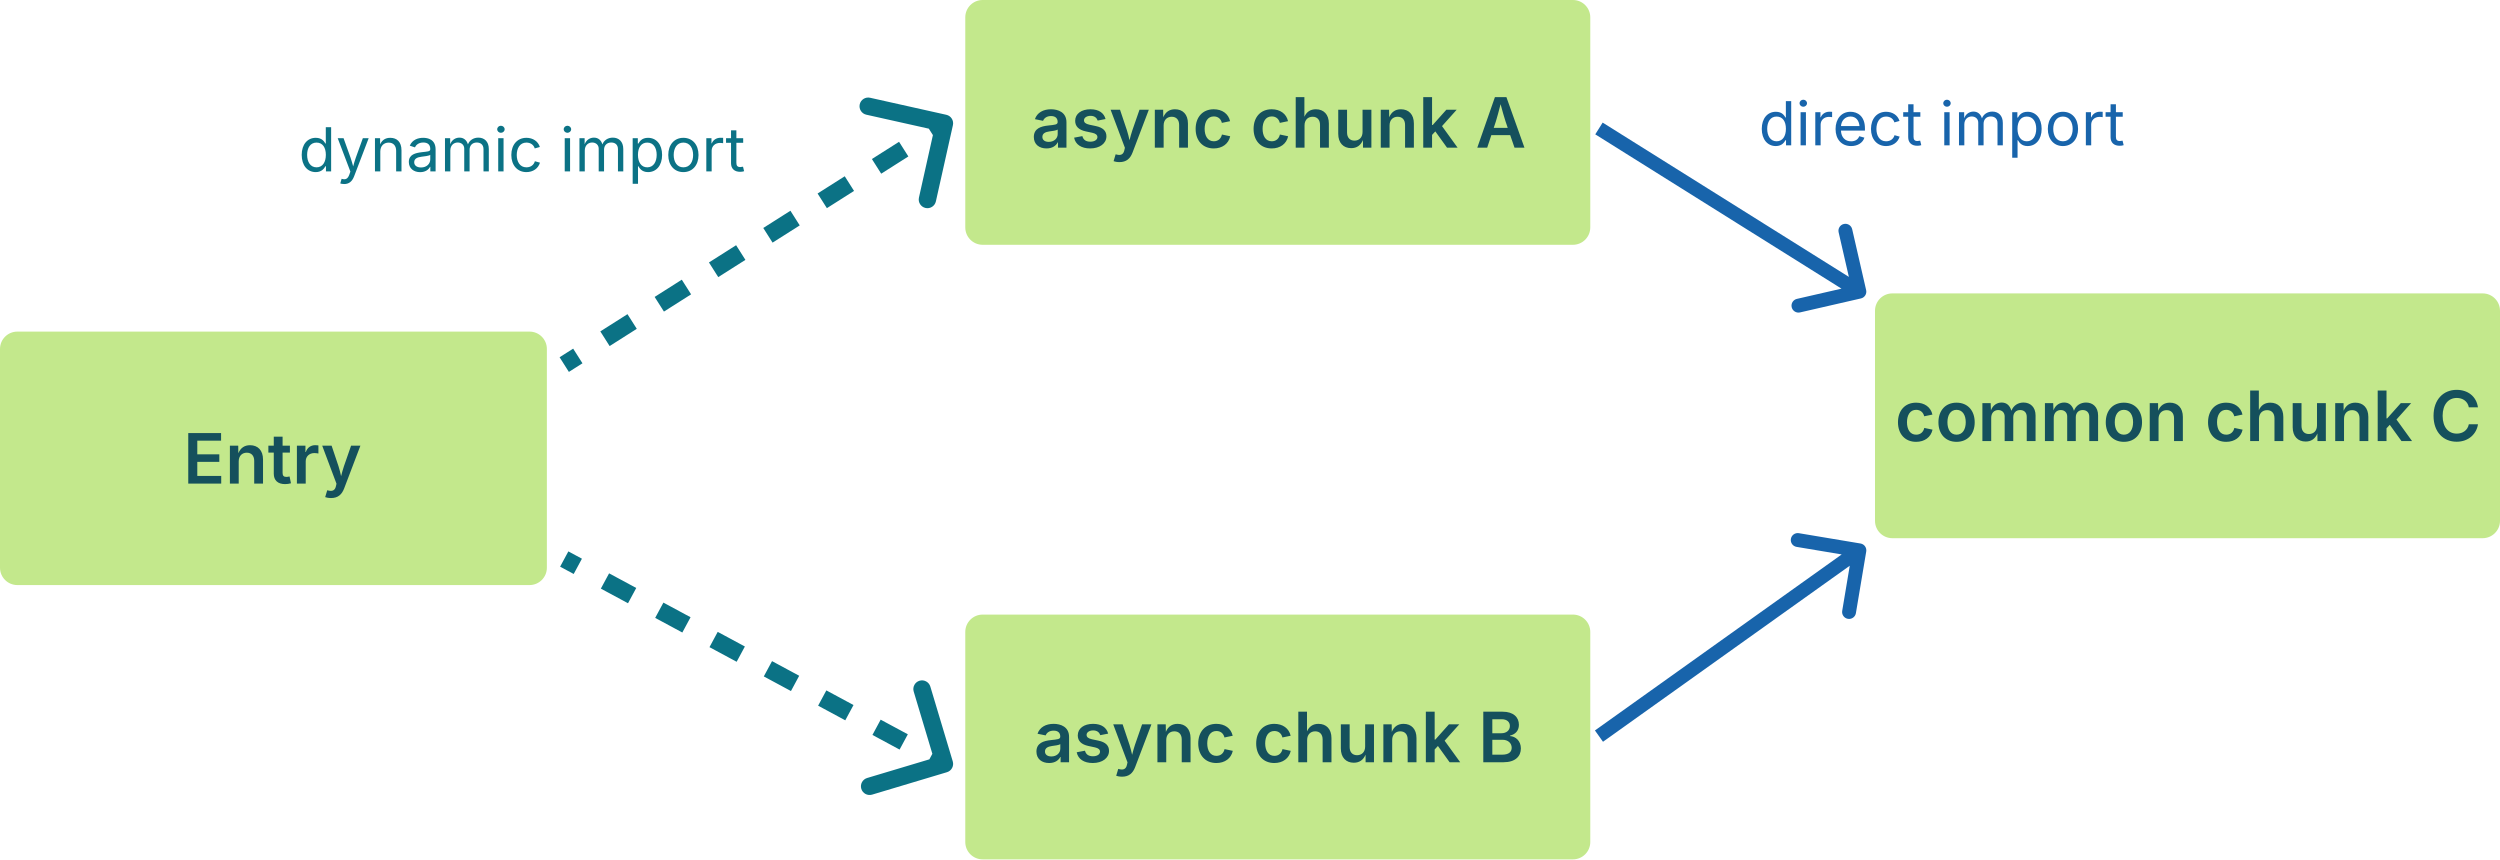
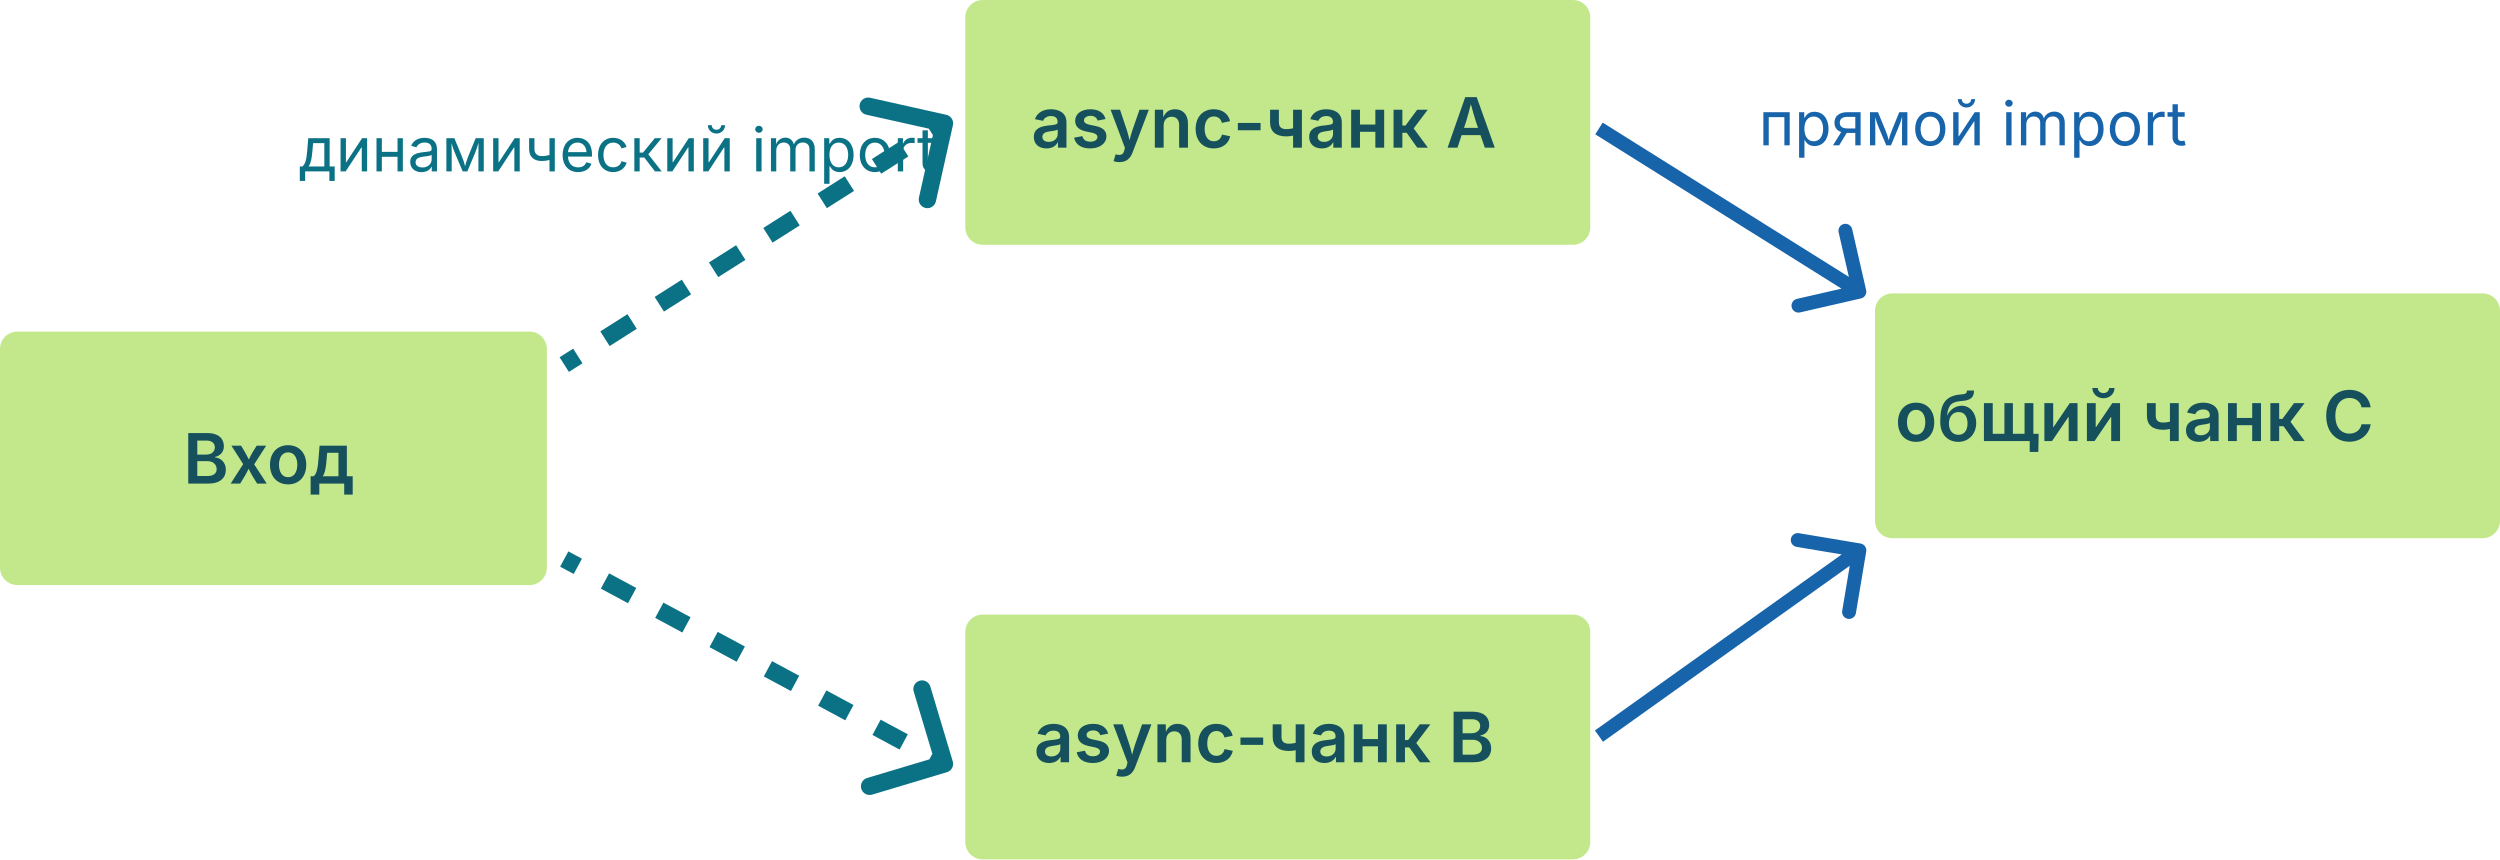
<svg xmlns="http://www.w3.org/2000/svg" viewBox="0 0 1440 495" fill="none">
  <rect y="191" width="315" height="146" rx="10" fill="#C3E88C" />
  <text fill="#15505C" xml:space="preserve" style="white-space: pre" font-family="Inter" font-size="40" font-weight="600" letter-spacing="0em">
-     <tspan x="105.5" y="278.545">Entry</tspan>
+     <tspan x="105.5" y="278.545">Вход</tspan>
  </text>
  <rect x="556" width="360" height="141" rx="10" fill="#C3E88C" />
  <text fill="#15505C" xml:space="preserve" style="white-space: pre" font-family="Inter" font-size="40" font-weight="600" letter-spacing="0em">
-     <tspan x="594" y="85.046">async chunk A</tspan>
+     <tspan x="594" y="85.046">async-чанк A</tspan>
  </text>
  <rect x="1080" y="169" width="360" height="141" rx="10" fill="#C3E88C" />
  <text fill="#15505C" xml:space="preserve" style="white-space: pre" font-family="Inter" font-size="40" font-weight="600" letter-spacing="0em">
-     <tspan x="1091.5" y="254.045">common chunk C</tspan>
+     <tspan x="1091.5" y="254.045">общий чанк C</tspan>
  </text>
  <rect x="556" y="354" width="360" height="141" rx="10" fill="#C3E88C" />
  <text fill="#15505C" xml:space="preserve" style="white-space: pre" font-family="Inter" font-size="40" font-weight="600" letter-spacing="0em">
-     <tspan x="595.5" y="439.045">async chunk B</tspan>
+     <tspan x="595.5" y="439.045">async-чанк B</tspan>
  </text>
  <path d="M546.44 71.545C546.741 70.198 545.893 68.861 544.545 68.56L522.587 63.653C521.239 63.352 519.903 64.2 519.602 65.548C519.301 66.895 520.149 68.232 521.496 68.533L541.015 72.895L536.653 92.413C536.352 93.761 537.2 95.097 538.548 95.398C539.895 95.699 541.232 94.851 541.533 93.504L546.44 71.545ZM326.34 212.111L334.161 207.146L331.482 202.925L323.66 207.889L326.34 212.111ZM349.804 197.218L365.447 187.289L362.767 183.068L347.125 192.996L349.804 197.218ZM381.09 177.361L396.733 167.432L394.053 163.211L378.41 173.139L381.09 177.361ZM412.375 157.504L428.018 147.575L425.339 143.354L409.696 153.282L412.375 157.504ZM443.661 137.646L459.304 127.718L456.625 123.496L440.982 133.425L443.661 137.646ZM474.947 117.789L490.59 107.861L487.91 103.639L472.267 113.568L474.947 117.789ZM506.233 97.932L521.875 88.004L519.196 83.782L503.553 93.711L506.233 97.932ZM537.518 78.075L545.34 73.111L542.66 68.889L534.839 73.854L537.518 78.075ZM548.88 72.09C549.482 69.395 547.785 66.723 545.09 66.12L501.174 56.306C498.479 55.704 495.806 57.401 495.203 60.096C494.601 62.791 496.298 65.464 498.993 66.066L538.03 74.789L529.307 113.826C528.704 116.521 530.401 119.194 533.096 119.796C535.791 120.399 538.464 118.702 539.066 116.007L548.88 72.09ZM327.679 214.221L335.501 209.257L330.142 200.814L322.321 205.779L327.679 214.221ZM351.144 199.329L366.787 189.4L361.428 180.957L345.785 190.886L351.144 199.329ZM382.429 179.471L398.072 169.543L392.713 161.1L377.071 171.029L382.429 179.471ZM413.715 159.614L429.358 149.686L423.999 141.243L408.356 151.171L413.715 159.614ZM445.001 139.757L460.644 129.829L455.285 121.386L439.642 131.314L445.001 139.757ZM476.287 119.9L491.929 109.971L486.571 101.529L470.928 111.457L476.287 119.9ZM507.572 100.043L523.215 90.114L517.856 81.671L502.213 91.6L507.572 100.043ZM538.858 80.186L546.679 75.222L541.321 66.778L533.499 71.743L538.858 80.186Z" fill="#0B7285" />
  <path d="M544.718 442.395C546.04 441.998 546.791 440.605 546.395 439.282L539.935 417.729C539.539 416.407 538.145 415.656 536.823 416.052C535.5 416.449 534.749 417.842 535.146 419.165L540.888 438.323L521.729 444.065C520.407 444.461 519.656 445.855 520.052 447.177C520.449 448.5 521.842 449.251 523.165 448.854L544.718 442.395ZM323.814 324.201L331.636 328.415L334.007 324.013L326.186 319.799L323.814 324.201ZM347.278 336.844L362.921 345.272L365.293 340.871L349.65 332.442L347.278 336.844ZM378.564 353.701L394.207 362.129L396.579 357.728L380.936 349.299L378.564 353.701ZM409.85 370.558L425.493 378.987L427.864 374.585L412.222 366.156L409.85 370.558ZM441.136 387.415L456.778 395.844L459.15 391.442L443.507 383.013L441.136 387.415ZM472.421 404.272L488.064 412.701L490.436 408.299L474.793 399.871L472.421 404.272ZM503.707 421.129L519.35 429.558L521.722 425.156L506.079 416.728L503.707 421.129ZM534.993 437.987L542.814 442.201L545.186 437.799L537.364 433.585L534.993 437.987ZM545.435 444.79C548.081 443.997 549.582 441.21 548.79 438.565L535.871 395.459C535.078 392.814 532.291 391.312 529.646 392.105C527 392.898 525.499 395.685 526.292 398.33L537.775 436.646L499.459 448.129C496.814 448.922 495.312 451.709 496.105 454.354C496.898 457 499.685 458.501 502.33 457.708L545.435 444.79ZM322.628 326.402L330.45 330.616L335.193 321.813L327.372 317.598L322.628 326.402ZM346.093 339.045L361.735 347.473L366.479 338.67L350.836 330.241L346.093 339.045ZM377.378 355.902L393.021 364.33L397.765 355.527L382.122 347.098L377.378 355.902ZM408.664 372.759L424.307 381.187L429.05 372.384L413.407 363.955L408.664 372.759ZM439.95 389.616L455.593 398.045L460.336 389.241L444.693 380.813L439.95 389.616ZM471.235 406.473L486.878 414.902L491.622 406.098L475.979 397.67L471.235 406.473ZM502.521 423.33L518.164 431.759L522.907 422.955L507.265 414.527L502.521 423.33ZM533.807 440.187L541.628 444.402L546.372 435.598L538.55 431.384L533.807 440.187Z" fill="#0B7285" />
  <text fill="#0B7285" xml:space="preserve" style="white-space: pre" font-family="Inter" font-size="35" letter-spacing="0em">
-     <tspan x="172" y="98.727">dynamic import</tspan>
+     <tspan x="172" y="98.727">динамический import</tspan>
  </text>
  <text fill="#1864AB" xml:space="preserve" style="white-space: pre" font-family="Inter" font-size="35" letter-spacing="0em">
-     <tspan x="1013" y="83.727">direct import</tspan>
+     <tspan x="1013" y="83.727">прямой import</tspan>
  </text>
  <path d="M1071.89 171.899C1074.05 171.404 1075.39 169.258 1074.9 167.105L1066.85 132.017C1066.35 129.864 1064.21 128.519 1062.05 129.014C1059.9 129.508 1058.55 131.654 1059.05 133.807L1066.21 164.996L1035.02 172.154C1032.86 172.648 1031.52 174.795 1032.01 176.948C1032.51 179.101 1034.65 180.446 1036.81 179.952L1071.89 171.899ZM918.876 77.389L1068.88 171.389L1073.12 164.611L923.124 70.611L918.876 77.389Z" fill="#1864AB" />
  <path d="M1074.95 317.66C1075.31 315.481 1073.84 313.419 1071.66 313.055L1036.15 307.114C1033.97 306.75 1031.91 308.22 1031.55 310.399C1031.18 312.578 1032.65 314.64 1034.83 315.004L1066.39 320.285L1061.11 351.846C1060.75 354.025 1062.22 356.087 1064.4 356.452C1066.58 356.816 1068.64 355.345 1069 353.167L1074.95 317.66ZM923.323 427.256L1073.32 320.256L1068.68 313.744L918.677 420.744L923.323 427.256Z" fill="#1864AB" />
</svg>
